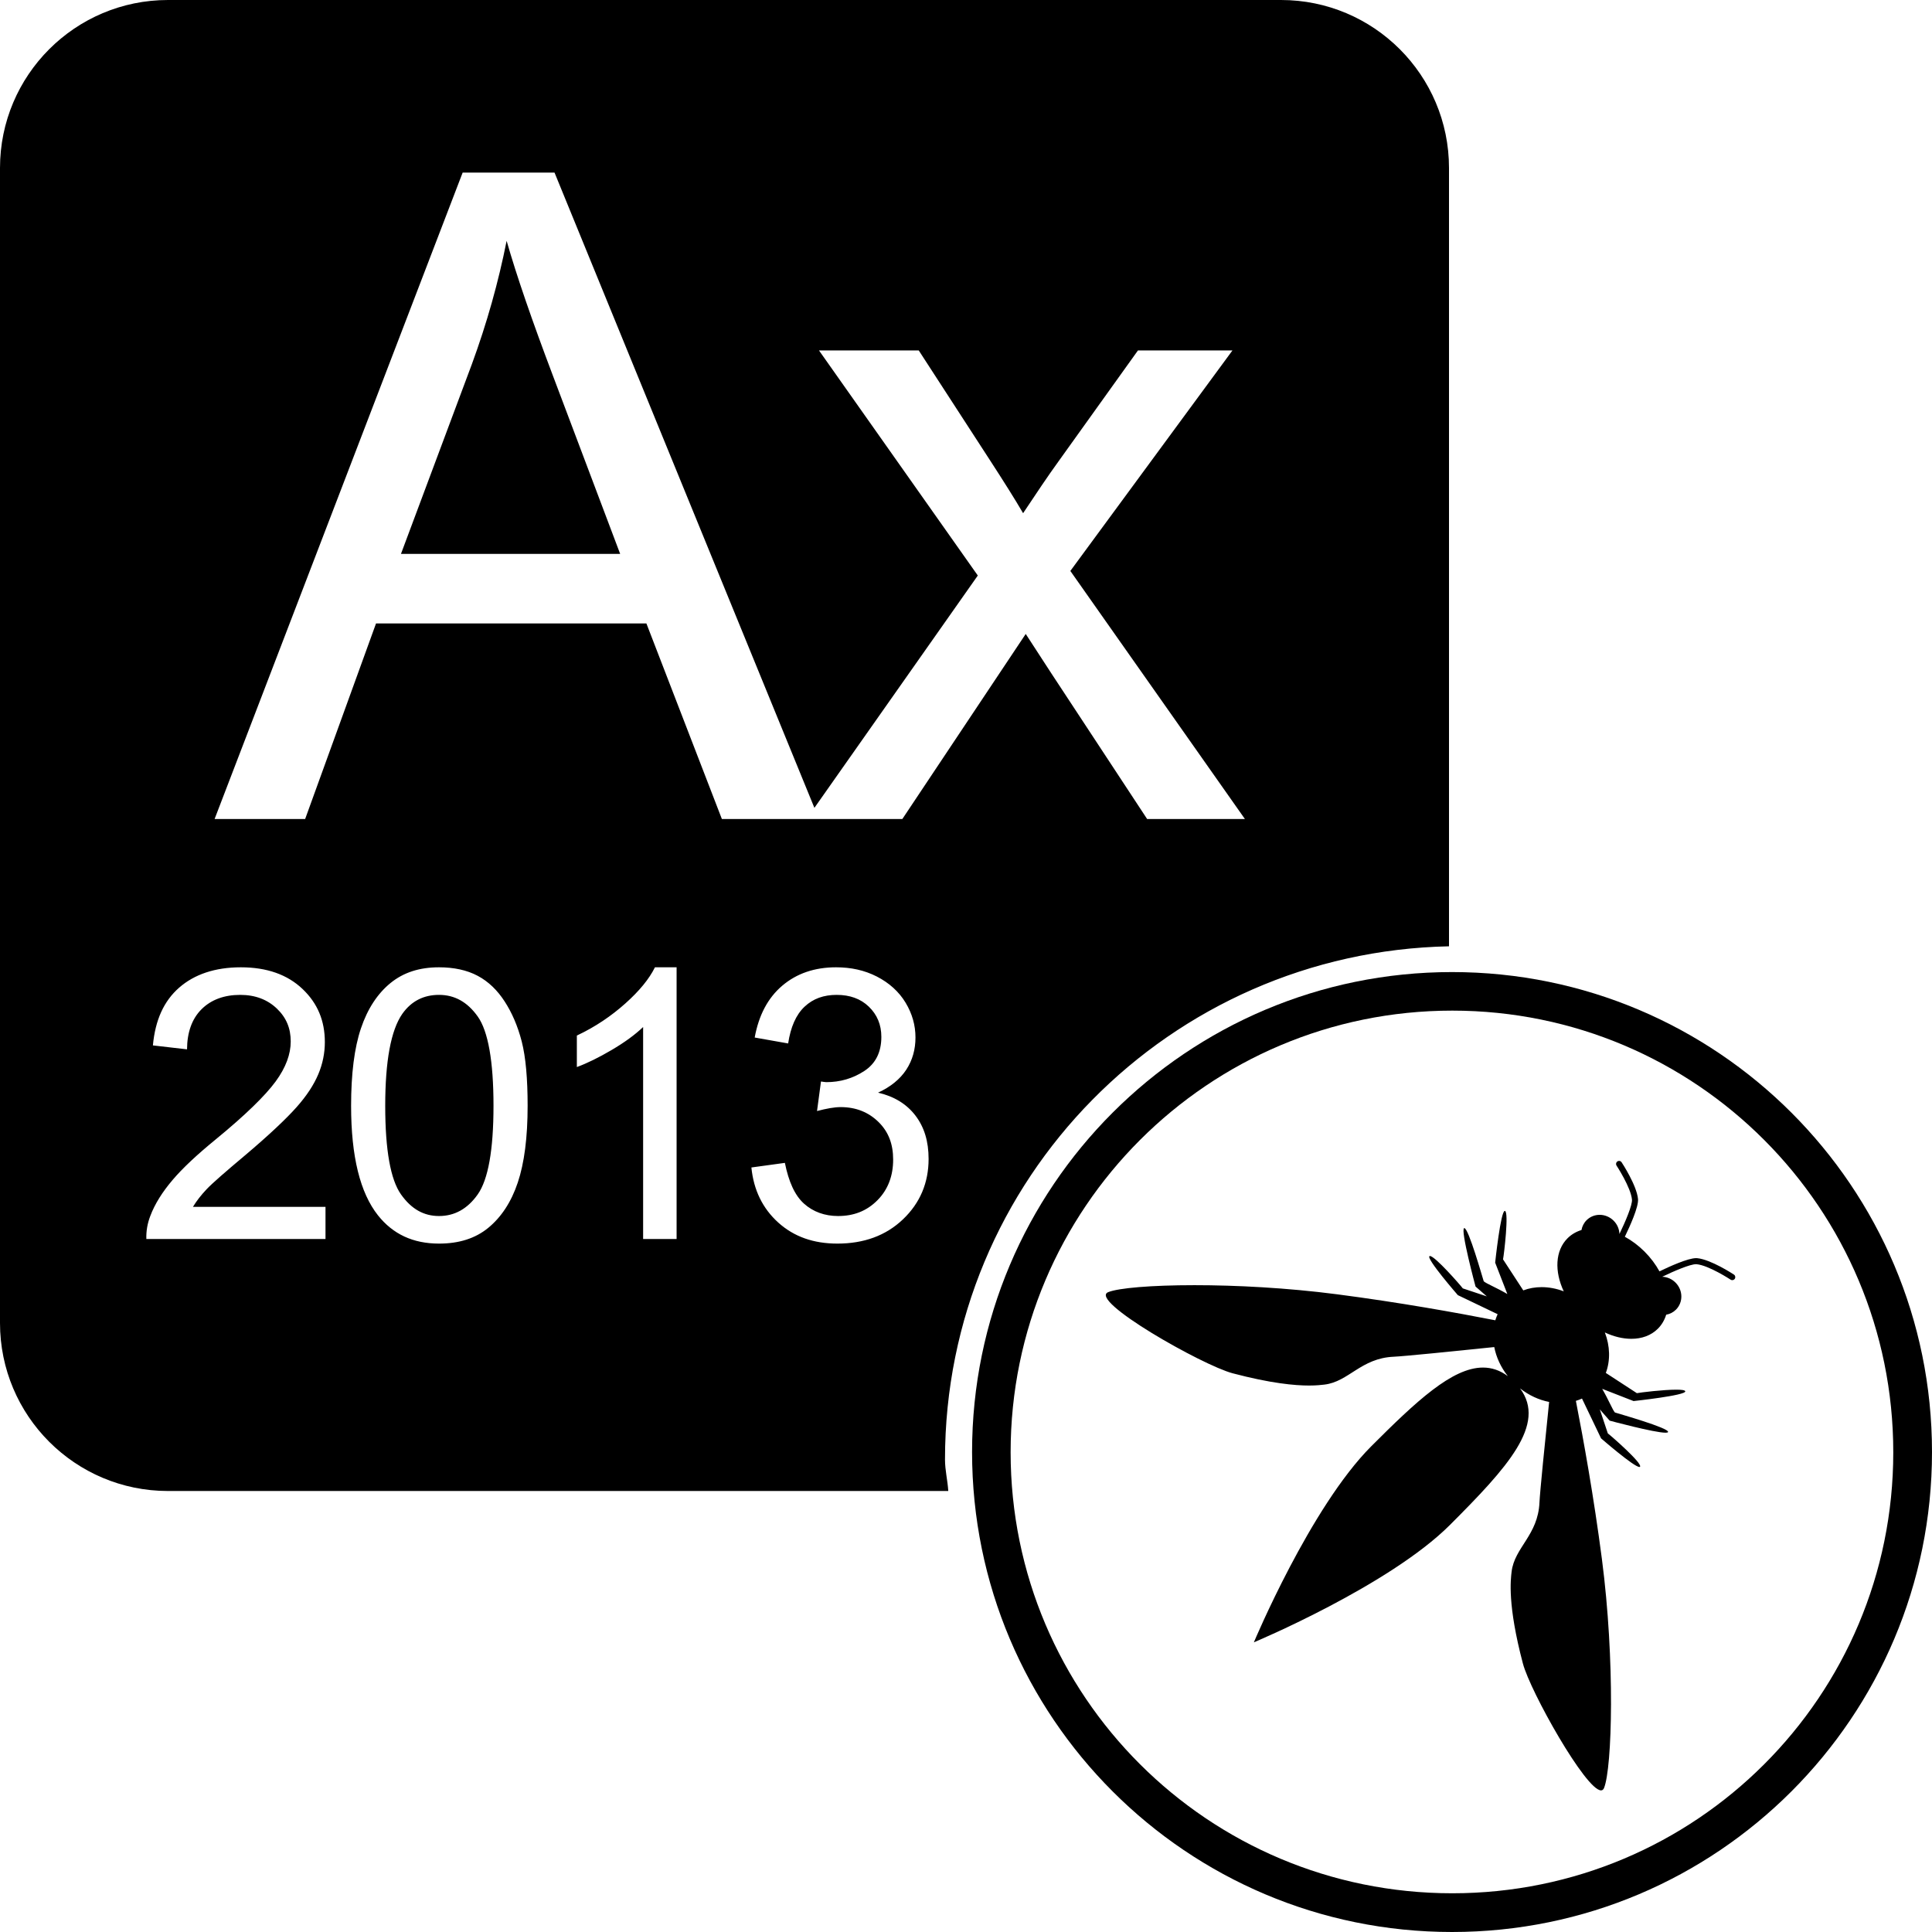
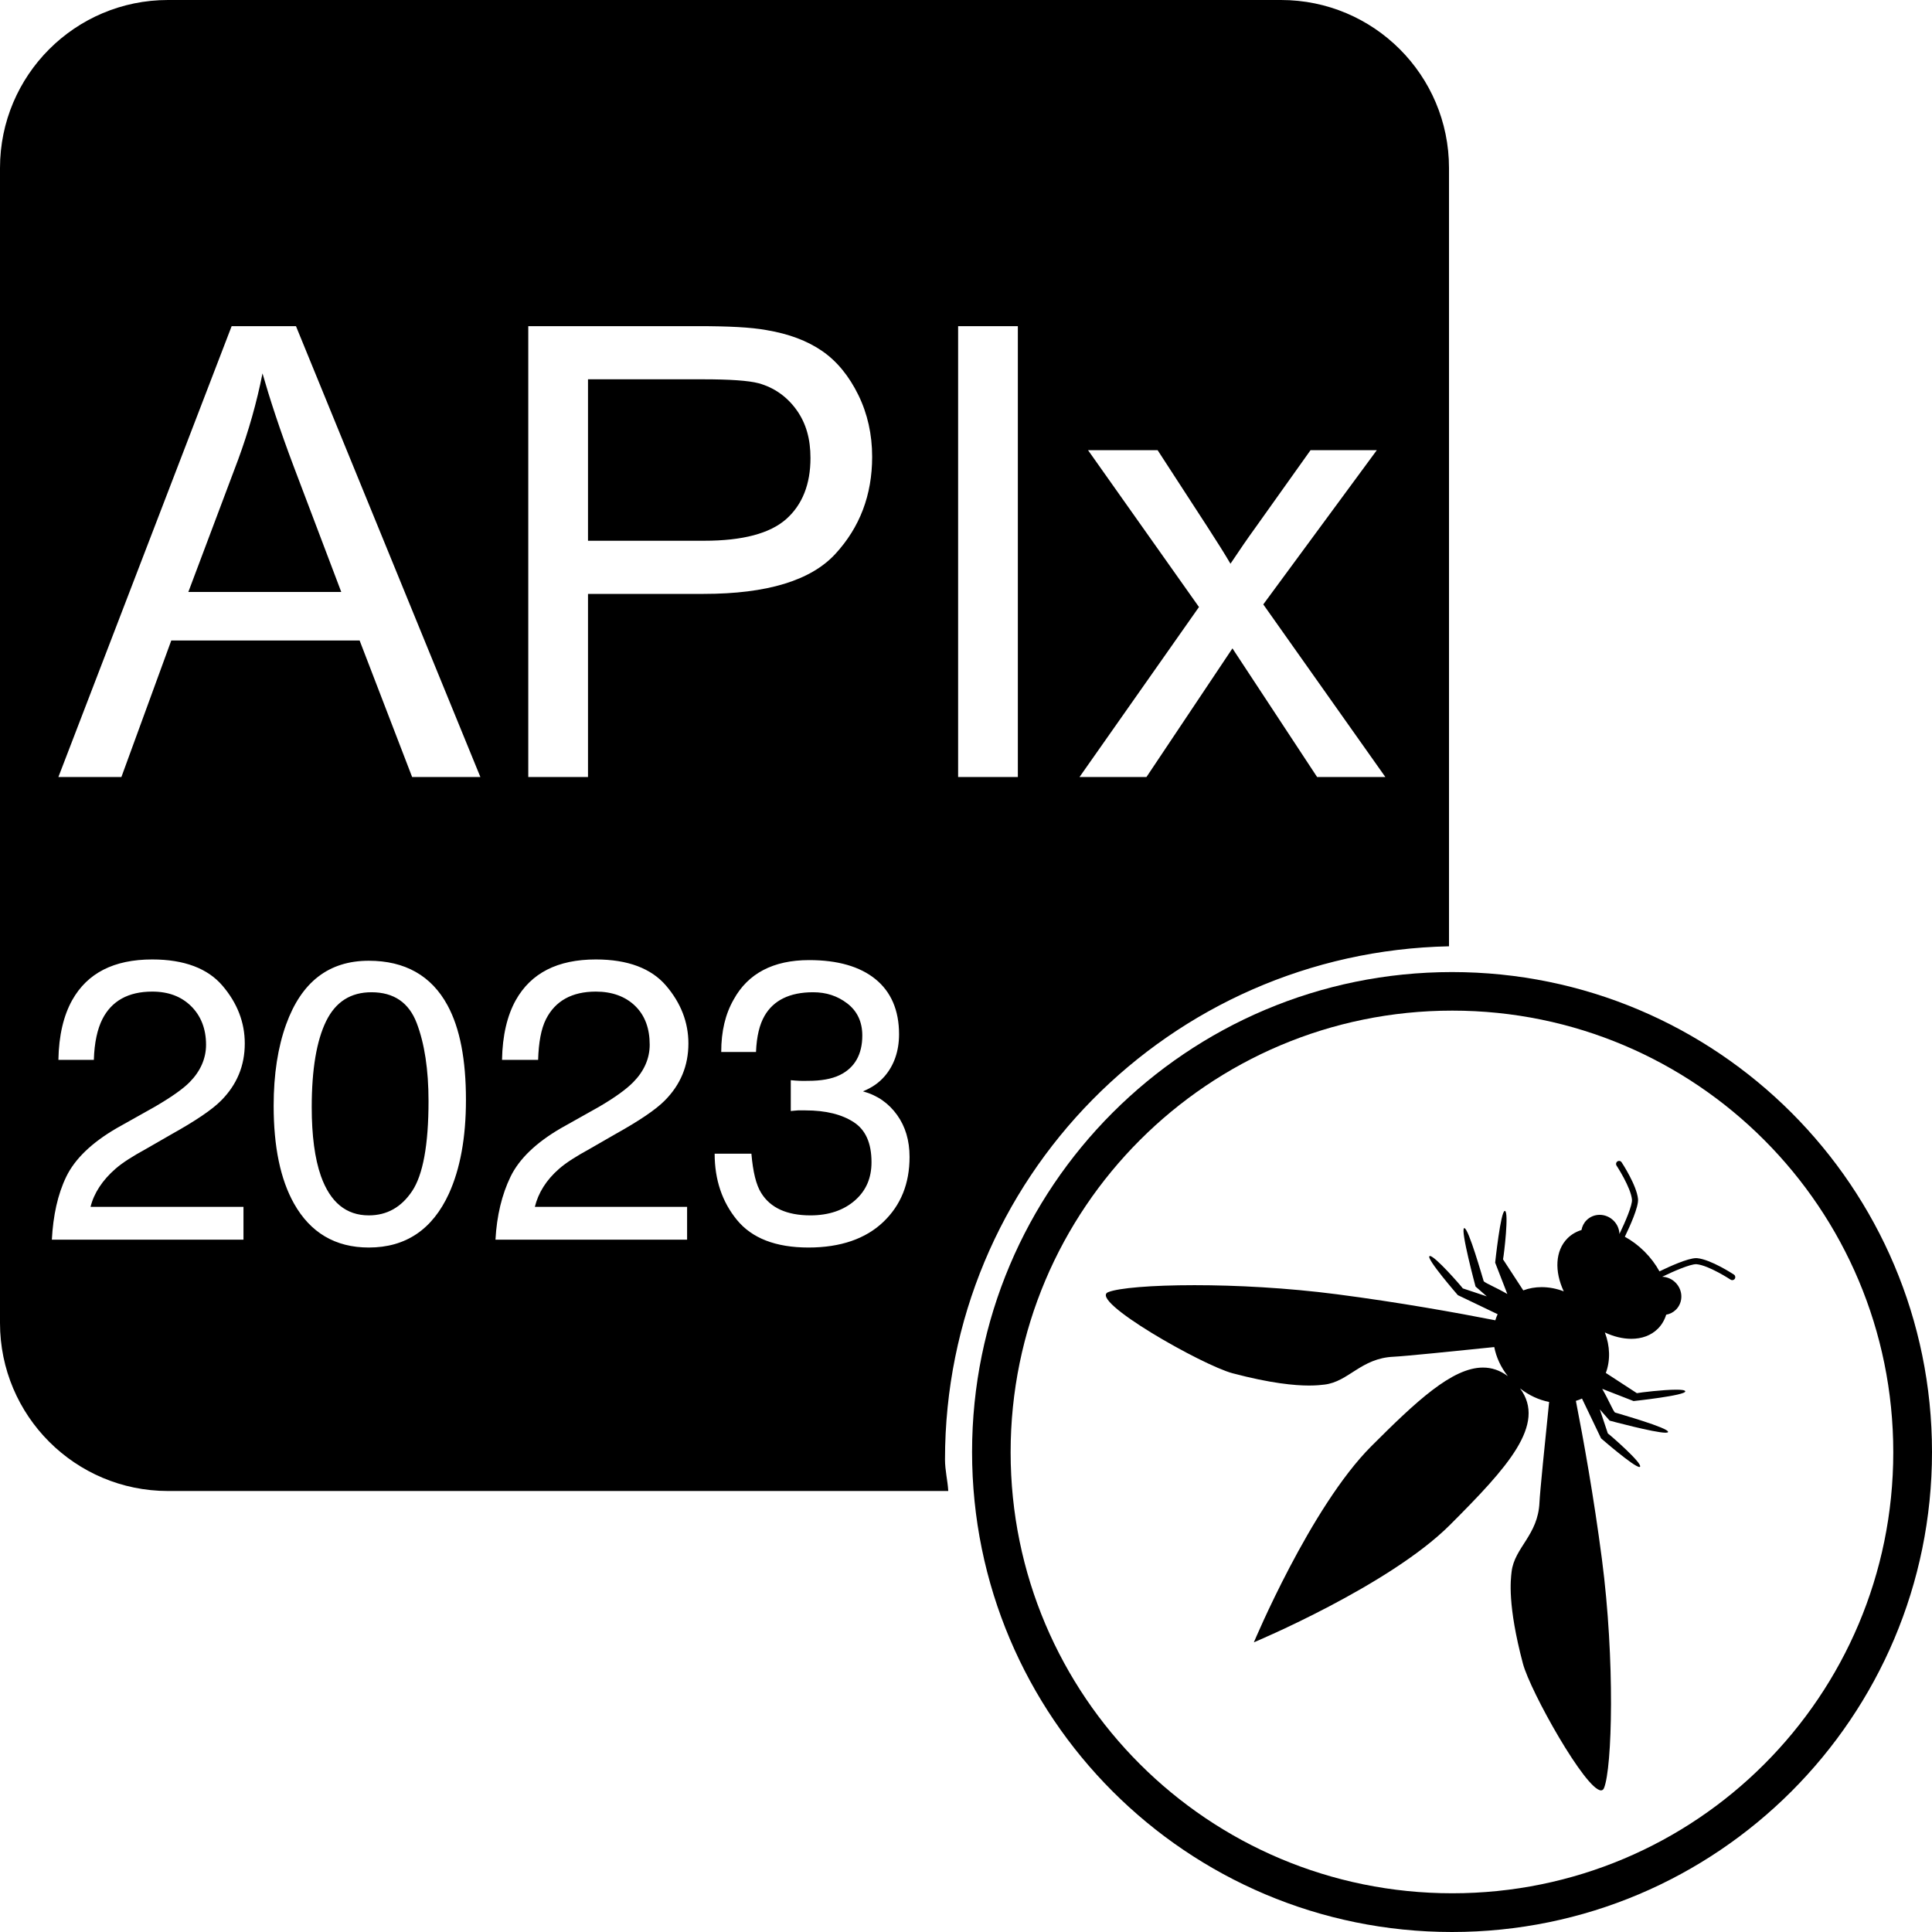
- <svg xmlns="http://www.w3.org/2000/svg" xmlns:ns1="http://vectornator.io" height="100%" stroke-miterlimit="10" style="fill-rule:nonzero;clip-rule:evenodd;stroke-linecap:round;stroke-linejoin:round;" version="1.1" viewBox="0 0 92 92" width="100%" xml:space="preserve">
+ <svg xmlns="http://www.w3.org/2000/svg" height="92.0px" stroke-miterlimit="10" style="fill-rule:nonzero;clip-rule:evenodd;stroke-linecap:round;stroke-linejoin:round;" version="1.1" viewBox="0 0 92 92" width="92.0px" xml:space="preserve">
  <defs />
  <clipPath id="ArtboardFrame">
    <rect height="92" width="92" x="0" y="0" />
  </clipPath>
-   <g clip-path="url(#ArtboardFrame)" id="owasp_logo_Ax_2013" ns1:layerName="owasp_logo_Ax_2013">
+   <g clip-path="url(#ArtboardFrame)" id="owasp_logo_APIx_2019">
    <g opacity="1">
-       <path d="M8 0C3.582 0 0 3.582 0 8L0 63C0 67.418 3.582 71 8 71L45.156 71C45.125 70.494 45 70.014 45 69.5C45 56.141 55.706 45.336 69 45.062L69 8C69 3.582 65.418 0 61 0L8 0ZM22.031 8.219L26.406 8.219L38.781 38.469L46.562 27.406L39 16.688L43.75 16.688L47.156 21.938C47.8 22.931 48.327 23.766 48.719 24.438C49.335 23.514 49.888 22.683 50.406 21.969L54.188 16.688L58.688 16.688L50.969 27.188L59.281 39L54.625 39L50.062 32.062L48.844 30.188L42.969 39L39 39L38.406 39L34.375 39L30.781 29.688L17.906 29.688L14.531 39L10.219 39L22.031 8.219ZM11.469 46.062C12.705 46.062 13.685 46.408 14.406 47.094C15.127 47.779 15.469 48.611 15.469 49.625C15.469 50.141 15.367 50.658 15.156 51.156C14.945 51.654 14.614 52.168 14.125 52.719C13.636 53.27 12.824 54.039 11.688 55C10.738 55.797 10.113 56.341 9.844 56.625C9.574 56.909 9.363 57.182 9.188 57.469L15.5 57.469L15.5 59L6.969 59C6.957 58.619 7.021 58.258 7.156 57.906C7.373 57.326 7.741 56.75 8.219 56.188C8.696 55.625 9.379 54.988 10.281 54.25C11.682 53.102 12.633 52.171 13.125 51.5C13.617 50.829 13.844 50.191 13.844 49.594C13.844 48.967 13.636 48.462 13.188 48.031C12.739 47.601 12.158 47.375 11.438 47.375C10.676 47.375 10.051 47.605 9.594 48.062C9.137 48.52 8.912 49.16 8.906 49.969L7.281 49.781C7.393 48.568 7.805 47.667 8.531 47.031C9.258 46.395 10.244 46.062 11.469 46.062ZM20.906 46.062C21.598 46.062 22.229 46.19 22.75 46.469C23.271 46.747 23.691 47.163 24.031 47.688C24.371 48.212 24.65 48.841 24.844 49.594C25.037 50.347 25.125 51.379 25.125 52.656C25.125 54.168 24.967 55.384 24.656 56.312C24.346 57.241 23.868 57.962 23.25 58.469C22.632 58.976 21.85 59.219 20.906 59.219C19.664 59.219 18.709 58.766 18 57.875C17.15 56.803 16.719 55.076 16.719 52.656C16.719 51.133 16.874 49.898 17.188 48.969C17.501 48.04 17.976 47.316 18.594 46.812C19.212 46.309 19.969 46.062 20.906 46.062ZM31.188 46.062L32.219 46.062L32.219 59L30.625 59L30.625 48.906C30.244 49.27 29.743 49.637 29.125 50C28.507 50.363 27.961 50.631 27.469 50.812L27.469 49.312C28.354 48.897 29.119 48.373 29.781 47.781C30.443 47.19 30.912 46.619 31.188 46.062ZM39.812 46.062C40.516 46.062 41.158 46.198 41.75 46.5C42.342 46.802 42.812 47.228 43.125 47.75C43.438 48.272 43.594 48.82 43.594 49.406C43.594 49.963 43.455 50.48 43.156 50.938C42.857 51.395 42.398 51.762 41.812 52.031C42.574 52.207 43.172 52.571 43.594 53.125C44.016 53.679 44.219 54.355 44.219 55.188C44.219 56.312 43.82 57.28 43 58.062C42.18 58.845 41.129 59.219 39.875 59.219C38.744 59.219 37.81 58.893 37.062 58.219C36.315 57.545 35.887 56.666 35.781 55.594L37.375 55.375C37.557 56.272 37.845 56.917 38.281 57.312C38.718 57.708 39.279 57.906 39.906 57.906C40.65 57.906 41.269 57.672 41.781 57.156C42.294 56.641 42.531 55.98 42.531 55.219C42.531 54.492 42.318 53.909 41.844 53.438C41.369 52.966 40.764 52.719 40.031 52.719C39.732 52.719 39.352 52.789 38.906 52.906L39.094 51.5C39.199 51.512 39.279 51.531 39.344 51.531C40.018 51.531 40.617 51.352 41.156 51C41.695 50.648 41.969 50.107 41.969 49.375C41.969 48.795 41.768 48.318 41.375 47.938C40.982 47.557 40.465 47.375 39.844 47.375C39.228 47.375 38.723 47.551 38.312 47.938C37.902 48.324 37.648 48.914 37.531 49.688L35.938 49.406C36.131 48.346 36.565 47.52 37.25 46.938C37.936 46.355 38.793 46.062 39.812 46.062ZM24.125 11.469C23.733 13.442 23.183 15.398 22.469 17.344L19.094 26.375L29.531 26.375L26.312 17.844C25.333 15.254 24.601 13.134 24.125 11.469ZM20.906 47.375C20.18 47.375 19.59 47.666 19.156 48.281C18.611 49.066 18.344 50.541 18.344 52.656C18.344 54.772 18.599 56.175 19.094 56.875C19.589 57.575 20.18 57.906 20.906 57.906C21.633 57.906 22.255 57.578 22.75 56.875C23.245 56.172 23.5 54.766 23.5 52.656C23.5 50.535 23.245 49.103 22.75 48.406C22.255 47.709 21.645 47.375 20.906 47.375Z" fill="#000000" fill-rule="evenodd" opacity="1" stroke="none" />
+       <path d="M8 0C3.582 0 0 3.582 0 8L0 63C0 67.418 3.582 71 8 71L45.156 71C45.125 70.494 45 70.014 45 69.5C45 56.141 55.706 45.336 69 45.062L69 8C69 3.582 65.418 0 61 0L8 0ZM11.031 15.531L14.094 15.531L22.875 37L19.625 37L17.125 30.5L8.156 30.5L5.781 37L2.781 37L11.031 15.531ZM25.156 15.531L33.25 15.531C34.676 15.531 35.748 15.582 36.5 15.719C37.555 15.895 38.443 16.226 39.156 16.719C39.869 17.212 40.44 17.924 40.875 18.812C41.31 19.701 41.531 20.686 41.531 21.75C41.531 23.576 40.943 25.11 39.781 26.375C38.619 27.64 36.537 28.281 33.5 28.281L28 28.281L28 37L25.156 37L25.156 15.531ZM45.625 15.531L48.469 15.531L48.469 37L45.625 37L45.625 15.531ZM12.5 17.781C12.227 19.158 11.842 20.518 11.344 21.875L8.969 28.188L16.25 28.188L14 22.25C13.316 20.443 12.832 18.943 12.5 17.781ZM28 18.062L28 25.75L33.531 25.75C35.367 25.75 36.666 25.402 37.438 24.719C38.209 24.035 38.594 23.053 38.594 21.812C38.594 20.914 38.392 20.171 37.938 19.531C37.483 18.892 36.867 18.455 36.125 18.25C35.647 18.123 34.758 18.062 33.469 18.062L28 18.062ZM51.812 21.438L55.125 21.438L57.5 25.094C57.949 25.787 58.32 26.375 58.594 26.844C59.023 26.199 59.42 25.623 59.781 25.125L62.406 21.438L65.562 21.438L60.156 28.781L65.969 37L62.719 37L59.531 32.156L58.688 30.875L54.594 37L51.406 37L57.094 28.906L51.812 21.438ZM7.25 45.688C8.771 45.688 9.892 46.115 10.594 46.938C11.296 47.76 11.656 48.679 11.656 49.688C11.656 50.751 11.28 51.652 10.531 52.406C10.098 52.845 9.307 53.375 8.188 54L6.938 54.719C6.331 55.053 5.846 55.353 5.5 55.656C4.882 56.194 4.473 56.813 4.312 57.469L11.594 57.469L11.594 59.031L2.469 59.031C2.531 57.887 2.745 56.879 3.156 56.031C3.568 55.184 4.369 54.411 5.562 53.719L7.344 52.719C8.142 52.255 8.71 51.859 9.031 51.531C9.538 51.018 9.812 50.412 9.812 49.75C9.812 48.977 9.558 48.361 9.094 47.906C8.63 47.452 8.023 47.219 7.25 47.219C6.106 47.219 5.314 47.665 4.875 48.531C4.64 48.995 4.493 49.646 4.469 50.469L2.781 50.469C2.8 49.312 3.029 48.355 3.438 47.625C4.161 46.339 5.419 45.688 7.25 45.688ZM28.375 45.688C29.896 45.688 31.017 46.115 31.719 46.938C32.421 47.76 32.781 48.679 32.781 49.688C32.781 50.751 32.405 51.652 31.656 52.406C31.223 52.845 30.432 53.375 29.312 54L28.062 54.719C27.456 55.053 26.971 55.353 26.625 55.656C26.006 56.194 25.63 56.813 25.469 57.469L32.719 57.469L32.719 59.031L23.594 59.031C23.656 57.887 23.901 56.879 24.312 56.031C24.724 55.184 25.525 54.411 26.719 53.719L28.5 52.719C29.298 52.255 29.835 51.859 30.156 51.531C30.663 51.018 30.938 50.412 30.938 49.75C30.938 48.977 30.714 48.361 30.25 47.906C29.786 47.452 29.148 47.219 28.375 47.219C27.231 47.219 26.439 47.665 26 48.531C25.765 48.995 25.65 49.646 25.625 50.469L23.906 50.469C23.925 49.312 24.154 48.355 24.562 47.625C25.286 46.339 26.544 45.688 28.375 45.688ZM38.531 45.719C39.886 45.719 40.945 46.022 41.688 46.625C42.43 47.228 42.812 48.106 42.812 49.25C42.812 50.066 42.564 50.743 42.125 51.25C41.853 51.565 41.527 51.789 41.094 51.969C41.793 52.16 42.326 52.546 42.719 53.094C43.111 53.641 43.312 54.302 43.312 55.094C43.312 56.362 42.898 57.39 42.062 58.188C41.227 58.985 40.034 59.406 38.5 59.406C36.929 59.406 35.802 58.956 35.094 58.094C34.386 57.231 34.031 56.175 34.031 54.938L35.781 54.938C35.855 55.797 36.003 56.423 36.25 56.812C36.683 57.511 37.462 57.875 38.594 57.875C39.472 57.875 40.187 57.626 40.719 57.156C41.251 56.686 41.5 56.086 41.5 55.344C41.5 54.428 41.216 53.802 40.656 53.438C40.096 53.073 39.34 52.875 38.344 52.875C38.232 52.875 38.114 52.872 38 52.875C37.886 52.878 37.774 52.9 37.656 52.906L37.656 51.438C37.829 51.456 37.976 51.463 38.094 51.469C38.211 51.475 38.333 51.469 38.469 51.469C39.093 51.469 39.598 51.385 40 51.188C40.705 50.841 41.062 50.203 41.062 49.312C41.062 48.651 40.814 48.14 40.344 47.781C39.874 47.422 39.343 47.25 38.719 47.25C37.605 47.25 36.833 47.633 36.406 48.375C36.171 48.783 36.031 49.339 36 50.094L34.344 50.094C34.344 49.104 34.542 48.286 34.938 47.594C35.618 46.357 36.818 45.719 38.531 45.719ZM17.562 45.75C19.282 45.75 20.546 46.459 21.312 47.875C21.906 48.97 22.188 50.47 22.188 52.375C22.188 54.181 21.913 55.662 21.375 56.844C20.596 58.538 19.331 59.406 17.562 59.406C15.967 59.406 14.779 58.698 14 57.312C13.351 56.156 13.031 54.605 13.031 52.656C13.031 51.147 13.235 49.864 13.625 48.781C14.355 46.765 15.651 45.75 17.562 45.75ZM17.688 47.25C16.704 47.25 15.986 47.7 15.531 48.625C15.077 49.55 14.844 50.919 14.844 52.719C14.844 54.073 14.991 55.177 15.281 56C15.727 57.255 16.486 57.875 17.562 57.875C18.428 57.875 19.112 57.486 19.625 56.719C20.138 55.952 20.406 54.528 20.406 52.438C20.406 50.928 20.215 49.693 19.844 48.719C19.473 47.745 18.758 47.25 17.688 47.25Z" fill="#000000" fill-rule="nonzero" opacity="1" stroke="none" />
      <path d="M69.144 92C56.521 92 46.289 81.767 46.289 69.144C46.289 56.522 56.521 46.289 69.144 46.289C81.767 46.289 92 56.522 92 69.144C92 81.767 81.767 92 69.144 92M69.156 48.125C57.543 48.125 48.125 57.543 48.125 69.156C48.125 80.769 57.543 90.156 69.156 90.156C80.769 90.156 90.156 80.769 90.156 69.156C90.156 57.543 80.769 48.125 69.156 48.125Z" fill="#000000" fill-rule="evenodd" opacity="1" stroke="none" />
      <path d="M76.24 85.256C75.515 85.255 72.874 80.555 72.519 79.215C71.777 76.409 71.937 75.224 71.981 74.845C72.117 73.688 73.24 73.11 73.308 71.545C73.329 71.062 73.573 68.647 73.768 66.759C73.287 66.666 72.808 66.448 72.382 66.112C73.66 67.826 71.78 69.88 69.047 72.614C66.146 75.514 59.708 78.206 59.708 78.206C59.708 78.206 62.4 71.768 65.301 68.867C67.433 66.735 69.151 65.122 70.618 65.122C71.031 65.122 71.425 65.25 71.802 65.531C71.465 65.106 71.249 64.627 71.155 64.146C69.267 64.342 66.852 64.585 66.368 64.606C64.804 64.674 64.225 65.797 63.069 65.933C62.936 65.948 62.703 65.978 62.336 65.978C61.657 65.978 60.519 65.876 58.699 65.395C57.242 65.009 51.811 61.92 52.771 61.531C53.261 61.333 54.822 61.199 56.878 61.199C58.855 61.199 61.29 61.323 63.669 61.633C66.634 62.019 69.353 62.508 71.206 62.871C71.236 62.772 71.272 62.675 71.316 62.581L69.421 61.673C69.421 61.673 67.908 59.937 68.07 59.817C68.076 59.812 68.084 59.81 68.093 59.81C68.331 59.81 69.541 61.194 69.658 61.352C69.747 61.381 70.26 61.553 70.8 61.732L70.264 61.264C70.264 61.264 69.531 58.547 69.722 58.483C69.724 58.482 69.727 58.482 69.73 58.482C69.931 58.482 70.597 60.844 70.654 61.014C70.784 61.129 71.226 61.3 71.778 61.619L71.198 60.126C71.198 60.126 71.46 57.662 71.657 57.662C71.659 57.662 71.66 57.662 71.662 57.663C71.86 57.702 71.623 59.717 71.573 59.969C71.645 60.078 72.09 60.762 72.537 61.447C72.811 61.343 73.107 61.292 73.41 61.292C73.758 61.292 74.117 61.359 74.464 61.492C74.019 60.545 74.053 59.557 74.643 58.967C74.83 58.78 75.057 58.65 75.309 58.572C75.34 58.4 75.42 58.236 75.551 58.105C75.722 57.934 75.947 57.849 76.174 57.849C76.412 57.849 76.654 57.943 76.839 58.128C77.016 58.304 77.108 58.533 77.116 58.761C77.401 58.173 77.737 57.381 77.713 57.124C77.659 56.543 76.985 55.515 76.979 55.505C76.935 55.438 76.953 55.349 77.02 55.305C77.044 55.289 77.072 55.281 77.099 55.281C77.146 55.281 77.192 55.304 77.219 55.346C77.249 55.391 77.939 56.445 78.001 57.098C78.035 57.471 77.606 58.412 77.373 58.893C77.701 59.072 78.021 59.309 78.313 59.601C78.605 59.893 78.842 60.213 79.022 60.541C79.484 60.317 80.371 59.911 80.771 59.911C80.787 59.911 80.802 59.912 80.817 59.913C81.469 59.975 82.524 60.665 82.568 60.695C82.635 60.738 82.653 60.828 82.609 60.895C82.581 60.937 82.535 60.959 82.488 60.959C82.461 60.959 82.434 60.952 82.41 60.936C82.399 60.929 81.371 60.255 80.79 60.201C80.781 60.2 80.772 60.2 80.762 60.2C80.479 60.2 79.72 60.523 79.153 60.798C79.381 60.806 79.61 60.898 79.786 61.075C80.148 61.437 80.158 62.013 79.809 62.363C79.678 62.494 79.515 62.575 79.342 62.605C79.264 62.858 79.134 63.084 78.947 63.271C78.622 63.597 78.176 63.753 77.682 63.753C77.28 63.753 76.847 63.65 76.422 63.45C76.671 64.1 76.689 64.788 76.468 65.378C77.152 65.824 77.836 66.269 77.946 66.341C78.126 66.306 79.205 66.175 79.822 66.175C80.068 66.175 80.24 66.195 80.251 66.252C80.291 66.45 77.789 66.717 77.789 66.717L76.295 66.135C76.614 66.688 76.785 67.13 76.9 67.261C77.073 67.318 79.495 68.001 79.431 68.192C79.424 68.214 79.381 68.224 79.311 68.224C78.778 68.224 76.651 67.65 76.651 67.65L76.182 67.114C76.362 67.654 76.532 68.166 76.563 68.257C76.727 68.378 78.217 69.682 78.097 69.844C78.091 69.853 78.081 69.856 78.067 69.856C77.805 69.856 76.241 68.493 76.241 68.493L75.333 66.598C75.239 66.642 75.142 66.677 75.042 66.708C75.406 68.561 75.895 71.28 76.282 74.245C76.913 79.097 76.771 84.181 76.383 85.142C76.352 85.22 76.303 85.256 76.24 85.256" fill="#000000" fill-rule="evenodd" opacity="1" stroke="none" />
    </g>
+     <g fill="#3395ff" opacity="0" stroke="none">
+       <path d="M2.46 59.03C2.522 57.886 2.758 56.89 3.17 56.043C3.581 55.196 4.383 54.426 5.577 53.733L7.358 52.703C8.156 52.239 8.716 51.843 9.038 51.516C9.545 51.002 9.798 50.415 9.798 49.753C9.798 48.98 9.566 48.366 9.103 47.911C8.639 47.457 8.02 47.23 7.247 47.23C6.103 47.23 5.311 47.663 4.872 48.528C4.637 48.992 4.507 49.636 4.482 50.458L2.785 50.458C2.803 49.301 3.017 48.358 3.425 47.629C4.148 46.342 5.426 45.699 7.256 45.699C8.778 45.699 9.89 46.11 10.592 46.933C11.293 47.755 11.645 48.671 11.645 49.679C11.645 50.743 11.27 51.652 10.522 52.406C10.089 52.846 9.313 53.377 8.193 54.002L6.922 54.707C6.316 55.041 5.84 55.36 5.494 55.663C4.875 56.201 4.486 56.798 4.325 57.453L11.58 57.453L11.58 59.03L2.46 59.03Z" />
+       <path d="M17.573 45.745C19.292 45.745 20.535 46.453 21.302 47.87C21.896 48.965 22.193 50.464 22.193 52.369C22.193 54.175 21.924 55.669 21.386 56.85C20.606 58.545 19.332 59.392 17.564 59.392C15.968 59.392 14.78 58.7 14.001 57.314C13.352 56.157 13.027 54.605 13.027 52.657C13.027 51.148 13.222 49.852 13.611 48.77C14.341 46.753 15.662 45.745 17.573 45.745ZM17.554 57.871C18.42 57.871 19.11 57.487 19.623 56.72C20.136 55.953 20.393 54.525 20.393 52.434C20.393 50.925 20.207 49.683 19.836 48.709C19.465 47.735 18.745 47.248 17.675 47.248C16.691 47.248 15.972 47.711 15.518 48.635C15.063 49.56 14.836 50.922 14.836 52.722C14.836 54.076 14.981 55.165 15.272 55.987C15.717 57.243 16.478 57.871 17.554 57.871Z" />
+       <path d="M23.594 59.03C23.656 57.886 23.892 56.89 24.303 56.043C24.715 55.196 25.517 54.426 26.711 53.733L28.492 52.703C29.29 52.239 29.85 51.843 30.171 51.516C30.678 51.002 30.932 50.415 30.932 49.753C30.932 48.98 30.7 48.366 30.236 47.911C29.773 47.457 29.154 47.23 28.381 47.23C27.237 47.23 26.445 47.663 26.006 48.528C25.771 48.992 25.641 49.636 25.616 50.458L23.919 50.458C23.937 49.301 24.15 48.358 24.559 47.629C25.282 46.342 26.559 45.699 28.39 45.699C29.912 45.699 31.023 46.11 31.725 46.933C32.427 47.755 32.778 48.671 32.778 49.679C32.778 50.743 32.404 51.652 31.656 52.406C31.223 52.846 30.447 53.377 29.327 54.002L28.056 54.707C27.45 55.041 26.974 55.36 26.627 55.663C26.009 56.201 25.619 56.798 25.459 57.453L32.713 57.453L32.713 59.03L23.594 59.03Z" />
+       <path d="M38.502 59.392C36.931 59.392 35.792 58.961 35.084 58.098C34.376 57.235 34.022 56.185 34.022 54.948L35.766 54.948C35.84 55.808 36.001 56.433 36.248 56.822C36.681 57.521 37.463 57.871 38.595 57.871C39.474 57.871 40.178 57.636 40.71 57.166C41.242 56.696 41.508 56.09 41.508 55.347C41.508 54.432 41.228 53.792 40.669 53.427C40.109 53.062 39.331 52.88 38.335 52.88C38.224 52.88 38.111 52.881 37.997 52.884C37.882 52.887 37.766 52.892 37.649 52.898L37.649 51.423C37.822 51.441 37.967 51.454 38.085 51.46C38.203 51.466 38.329 51.469 38.465 51.469C39.09 51.469 39.603 51.37 40.005 51.172C40.71 50.826 41.063 50.208 41.063 49.317C41.063 48.655 40.828 48.145 40.358 47.786C39.888 47.428 39.34 47.248 38.716 47.248C37.602 47.248 36.833 47.619 36.406 48.361C36.171 48.77 36.038 49.351 36.007 50.106L34.355 50.106C34.355 49.116 34.553 48.275 34.949 47.582C35.63 46.345 36.826 45.727 38.54 45.727C39.894 45.727 40.942 46.028 41.685 46.631C42.427 47.234 42.798 48.108 42.798 49.252C42.798 50.069 42.578 50.73 42.139 51.237C41.867 51.553 41.514 51.8 41.081 51.98C41.78 52.171 42.326 52.541 42.719 53.088C43.112 53.636 43.308 54.305 43.308 55.097C43.308 56.365 42.891 57.398 42.056 58.195C41.221 58.993 40.036 59.392 38.502 59.392Z" />
+     </g>
  </g>
</svg>
